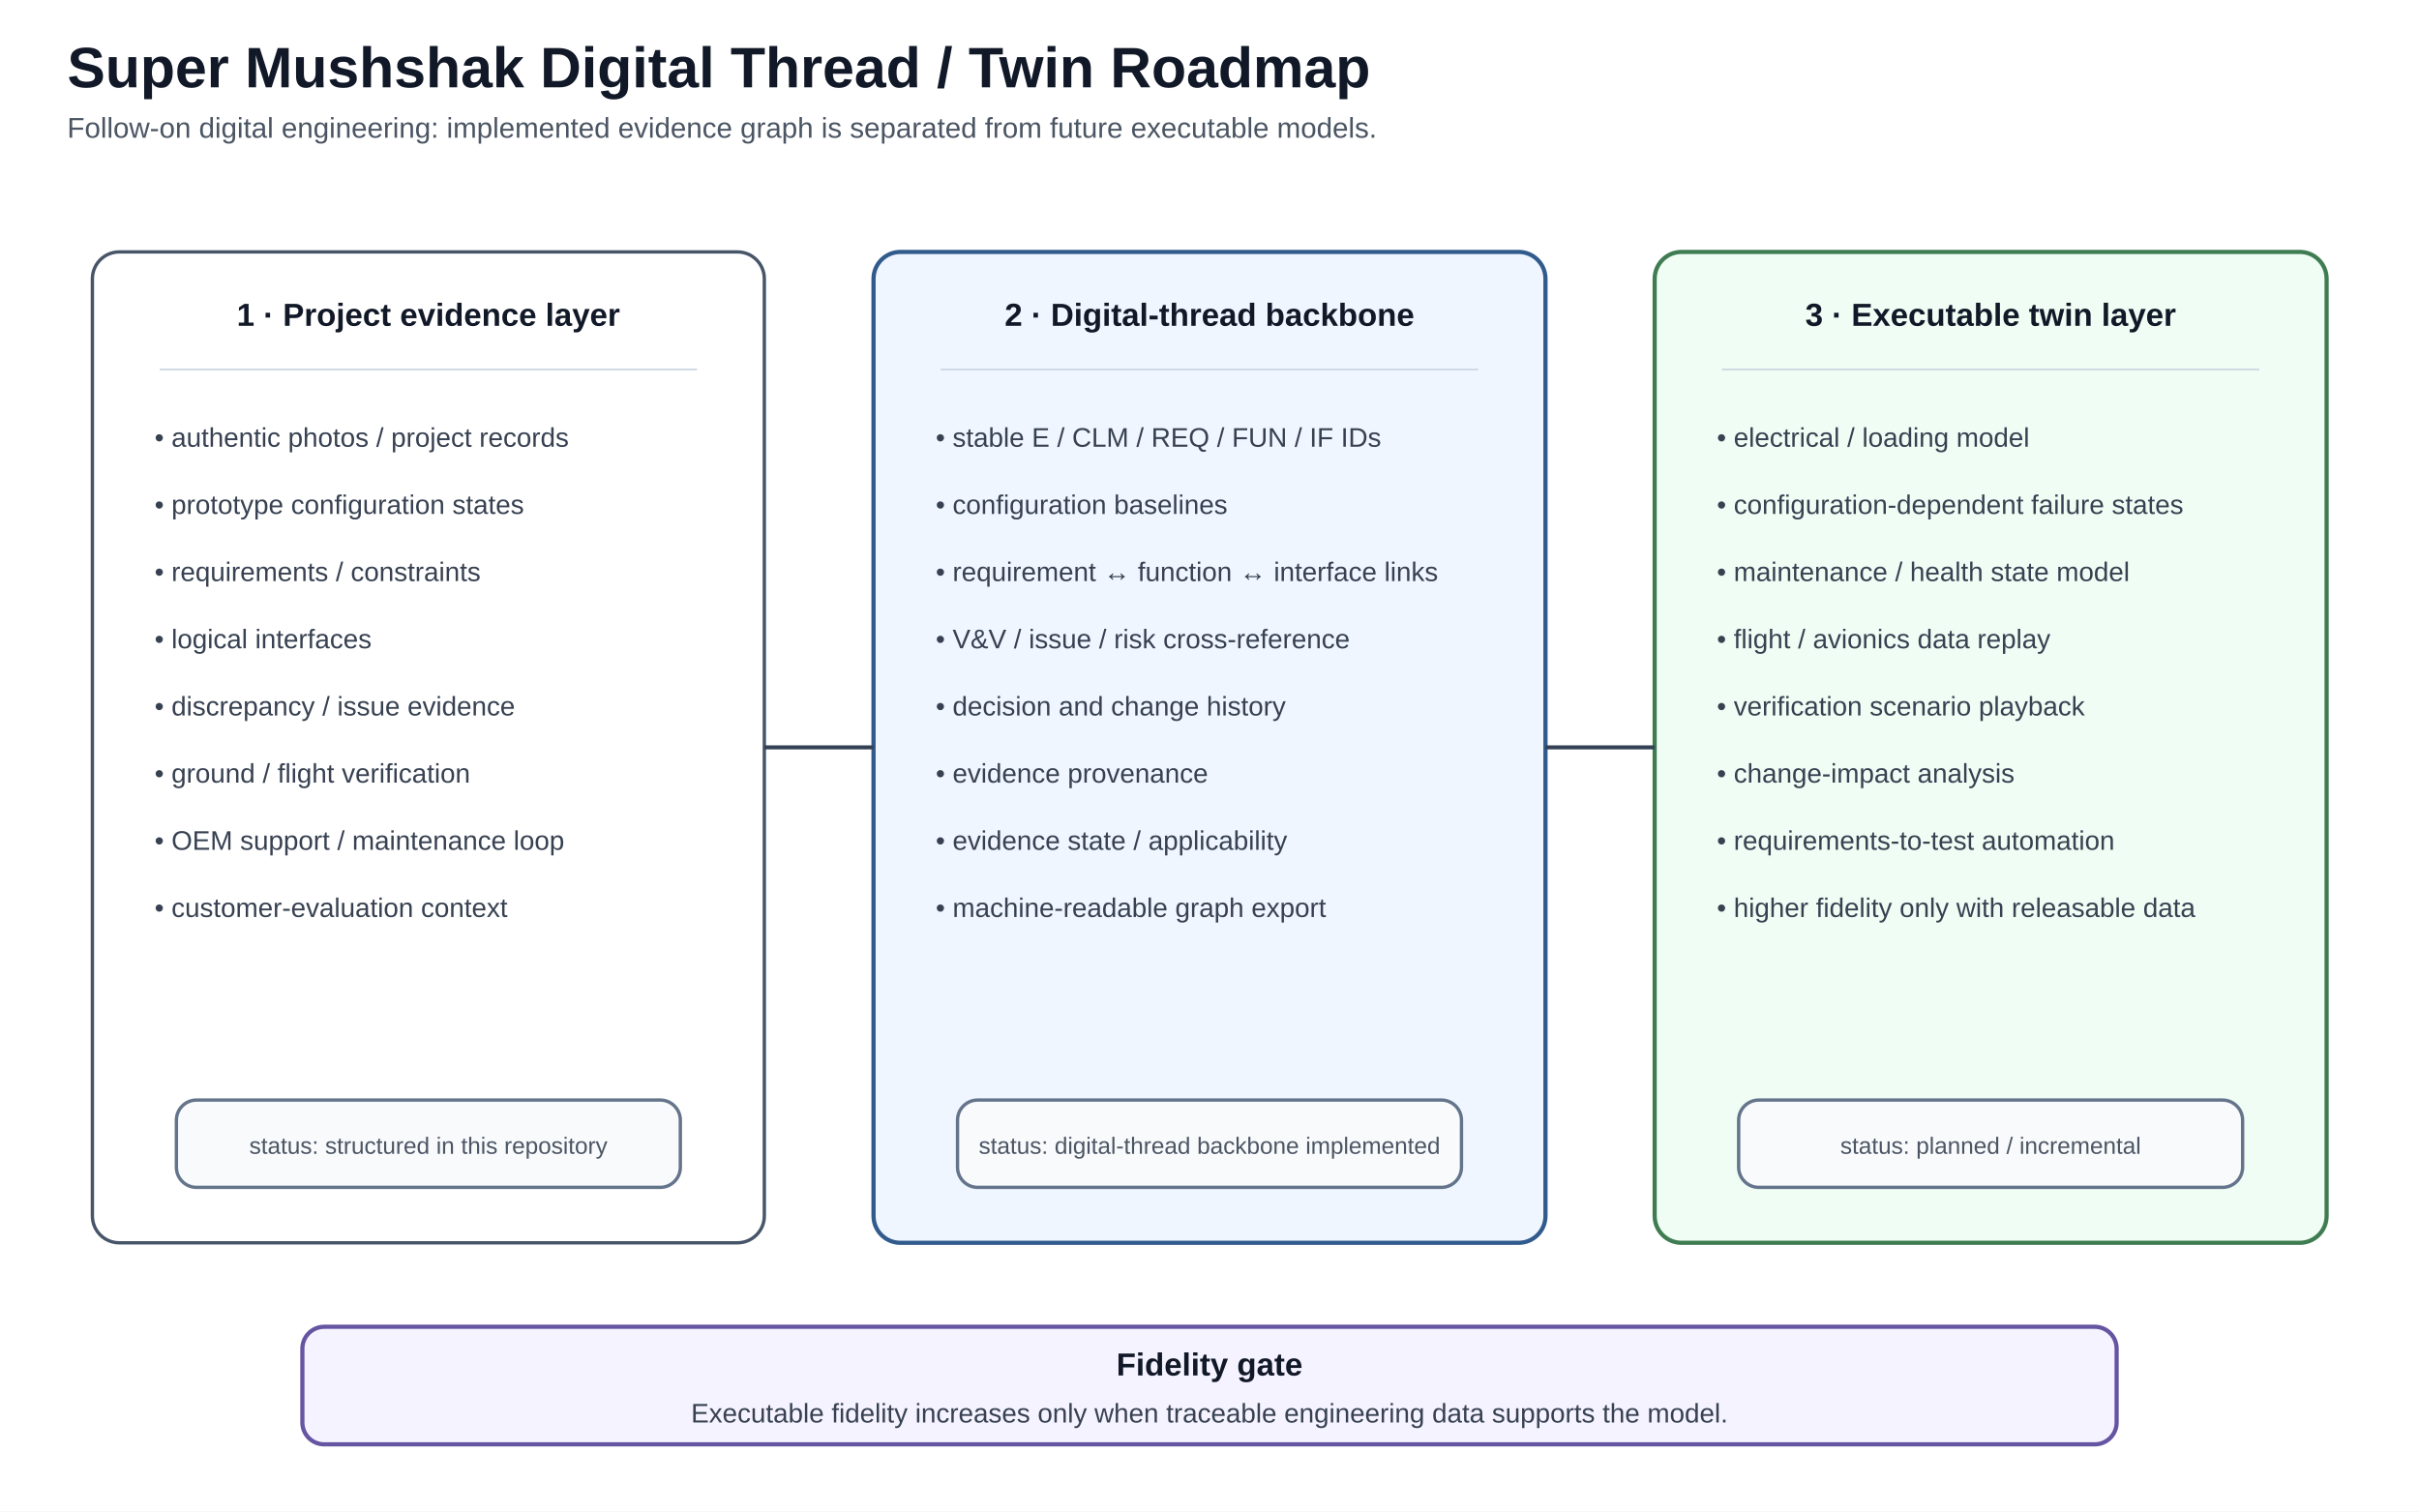
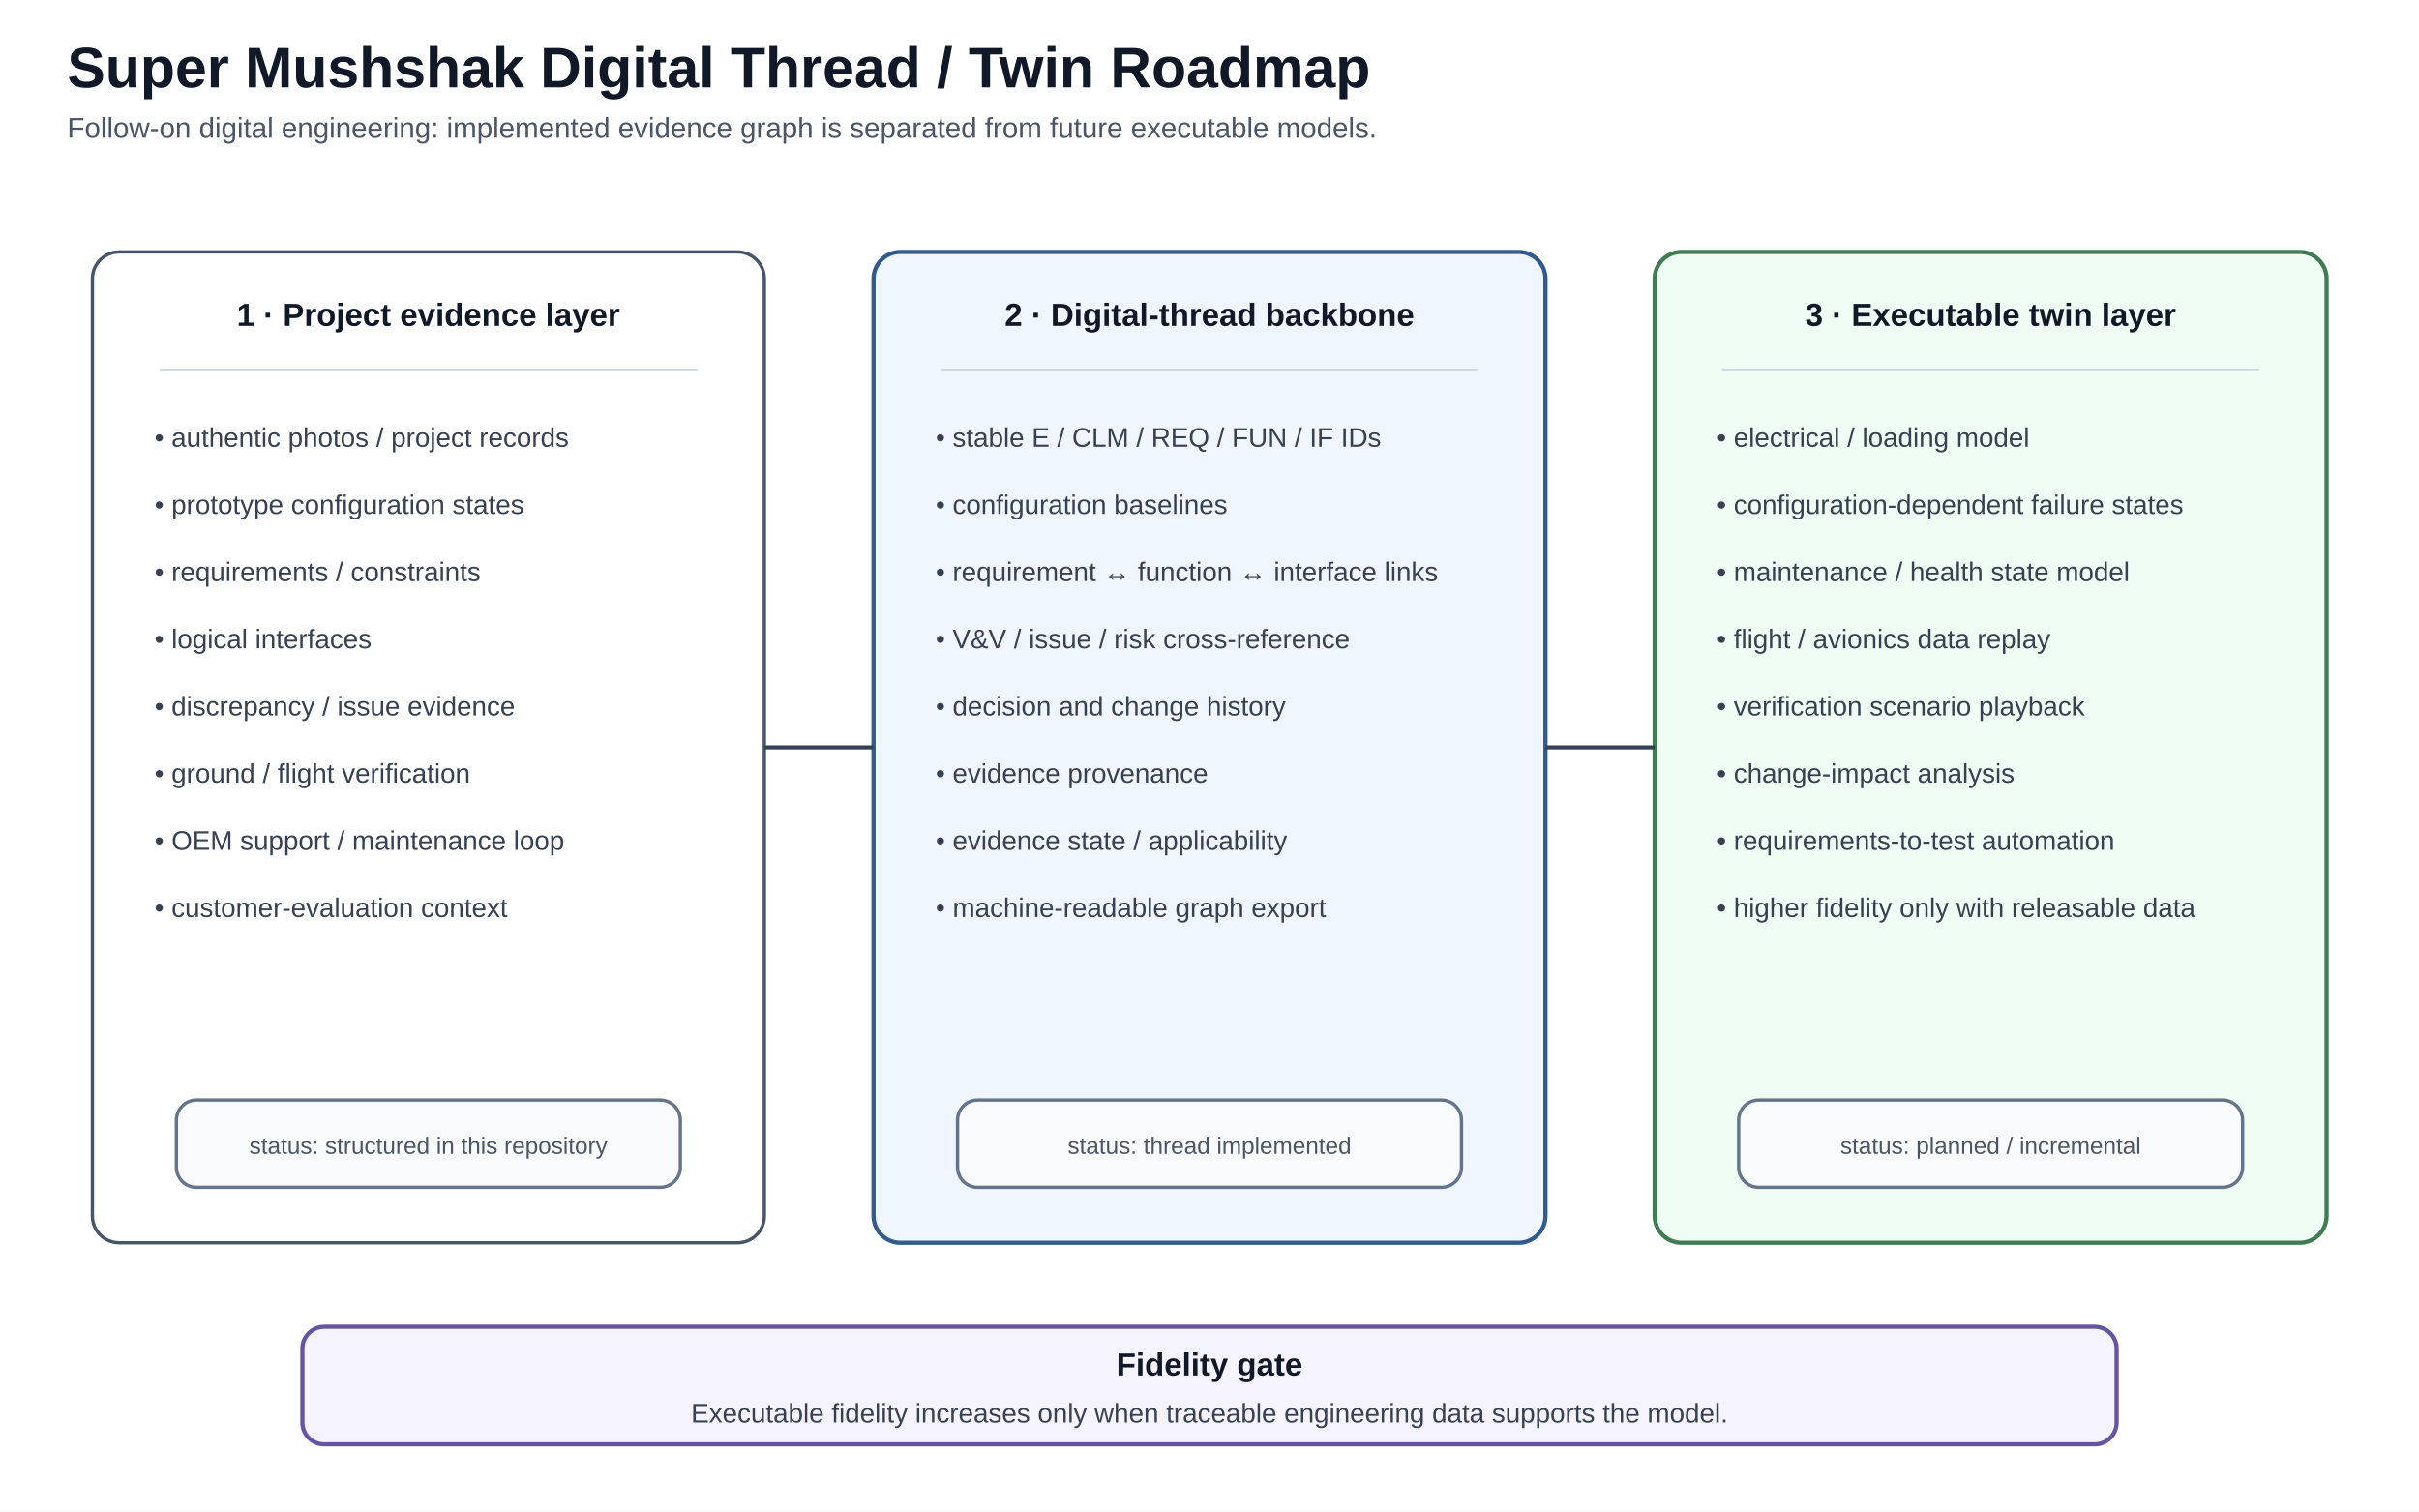
<svg xmlns="http://www.w3.org/2000/svg" width="100%" height="auto" viewBox="0 0 1440 900" preserveAspectRatio="xMidYMid meet">
  <style>.title{font:700 34px Arial,sans-serif;fill:#111827}.sub{font:17px Arial,sans-serif;fill:#4b5563}.h{font:700 19px Arial,sans-serif;fill:#111827}.t{font:16px Arial,sans-serif;fill:#374151}.sm{font:14px Arial,sans-serif;fill:#4b5563}.box{fill:#fff;stroke:#475569;stroke-width:2}.blue{fill:#eff6ff;stroke:#315b8c;stroke-width:2.5}.green{fill:#f0fdf4;stroke:#3f7c52;stroke-width:2.5}.violet{fill:#f5f3ff;stroke:#6554a1;stroke-width:2.5}.slate{fill:#f8fafc;stroke:#64748b;stroke-width:2}.strong{stroke:#334155;stroke-width:2.4;fill:none}.rule{stroke:#cbd5e1;stroke-width:1}</style>
  <rect width="1440" height="900" fill="white" />
  <text x="40" y="52" class="title">Super Mushshak Digital Thread / Twin Roadmap</text>
  <text x="40" y="82" class="sub">Follow-on digital engineering: implemented evidence graph is separated from future executable models.</text>
  <rect x="55" y="150" width="400" height="590" rx="16" class="box" />
  <text x="255" y="194" text-anchor="middle" class="h">1 · Project evidence layer</text>
  <line x1="95" y1="220" x2="415" y2="220" class="rule" />
  <text x="92" y="266" class="t">• authentic photos / project records</text>
  <text x="92" y="306" class="t">• prototype configuration states</text>
  <text x="92" y="346" class="t">• requirements / constraints</text>
  <text x="92" y="386" class="t">• logical interfaces</text>
  <text x="92" y="426" class="t">• discrepancy / issue evidence</text>
  <text x="92" y="466" class="t">• ground / flight verification</text>
  <text x="92" y="506" class="t">• OEM support / maintenance loop</text>
  <text x="92" y="546" class="t">• customer-evaluation context</text>
  <rect x="105" y="655" width="300" height="52" rx="12" class="slate" />
  <text x="255" y="687" text-anchor="middle" class="sm">status: structured in this repository</text>
  <rect x="520" y="150" width="400" height="590" rx="16" class="blue" />
  <text x="720" y="194" text-anchor="middle" class="h">2 · Digital-thread backbone</text>
  <line x1="560" y1="220" x2="880" y2="220" class="rule" />
  <text x="557" y="266" class="t">• stable E / CLM / REQ / FUN / IF IDs</text>
  <text x="557" y="306" class="t">• configuration baselines</text>
  <text x="557" y="346" class="t">• requirement ↔ function ↔ interface links</text>
  <text x="557" y="386" class="t">• V&amp;V / issue / risk cross-reference</text>
  <text x="557" y="426" class="t">• decision and change history</text>
  <text x="557" y="466" class="t">• evidence provenance</text>
  <text x="557" y="506" class="t">• evidence state / applicability</text>
  <text x="557" y="546" class="t">• machine-readable graph export</text>
  <rect x="570" y="655" width="300" height="52" rx="12" class="slate" />
-   <text x="720" y="687" text-anchor="middle" class="sm">status: digital-thread backbone implemented</text>
+   <text x="720" y="687" text-anchor="middle" class="sm">status: thread implemented</text>
  <rect x="985" y="150" width="400" height="590" rx="16" class="green" />
  <text x="1185" y="194" text-anchor="middle" class="h">3 · Executable twin layer</text>
  <line x1="1025" y1="220" x2="1345" y2="220" class="rule" />
  <text x="1022" y="266" class="t">• electrical / loading model</text>
  <text x="1022" y="306" class="t">• configuration-dependent failure states</text>
  <text x="1022" y="346" class="t">• maintenance / health state model</text>
  <text x="1022" y="386" class="t">• flight / avionics data replay</text>
  <text x="1022" y="426" class="t">• verification scenario playback</text>
  <text x="1022" y="466" class="t">• change-impact analysis</text>
  <text x="1022" y="506" class="t">• requirements-to-test automation</text>
  <text x="1022" y="546" class="t">• higher fidelity only with releasable data</text>
  <rect x="1035" y="655" width="300" height="52" rx="12" class="slate" />
  <text x="1185" y="687" text-anchor="middle" class="sm">status: planned / incremental</text>
  <path d="M455 445 H520 M920 445 H985" class="strong" />
  <rect x="180" y="790" width="1080" height="70" rx="13" class="violet" />
  <text x="720" y="819" text-anchor="middle" class="h">Fidelity gate</text>
  <text x="720" y="847" text-anchor="middle" class="t">Executable fidelity increases only when traceable engineering data supports the model.</text>
</svg>
